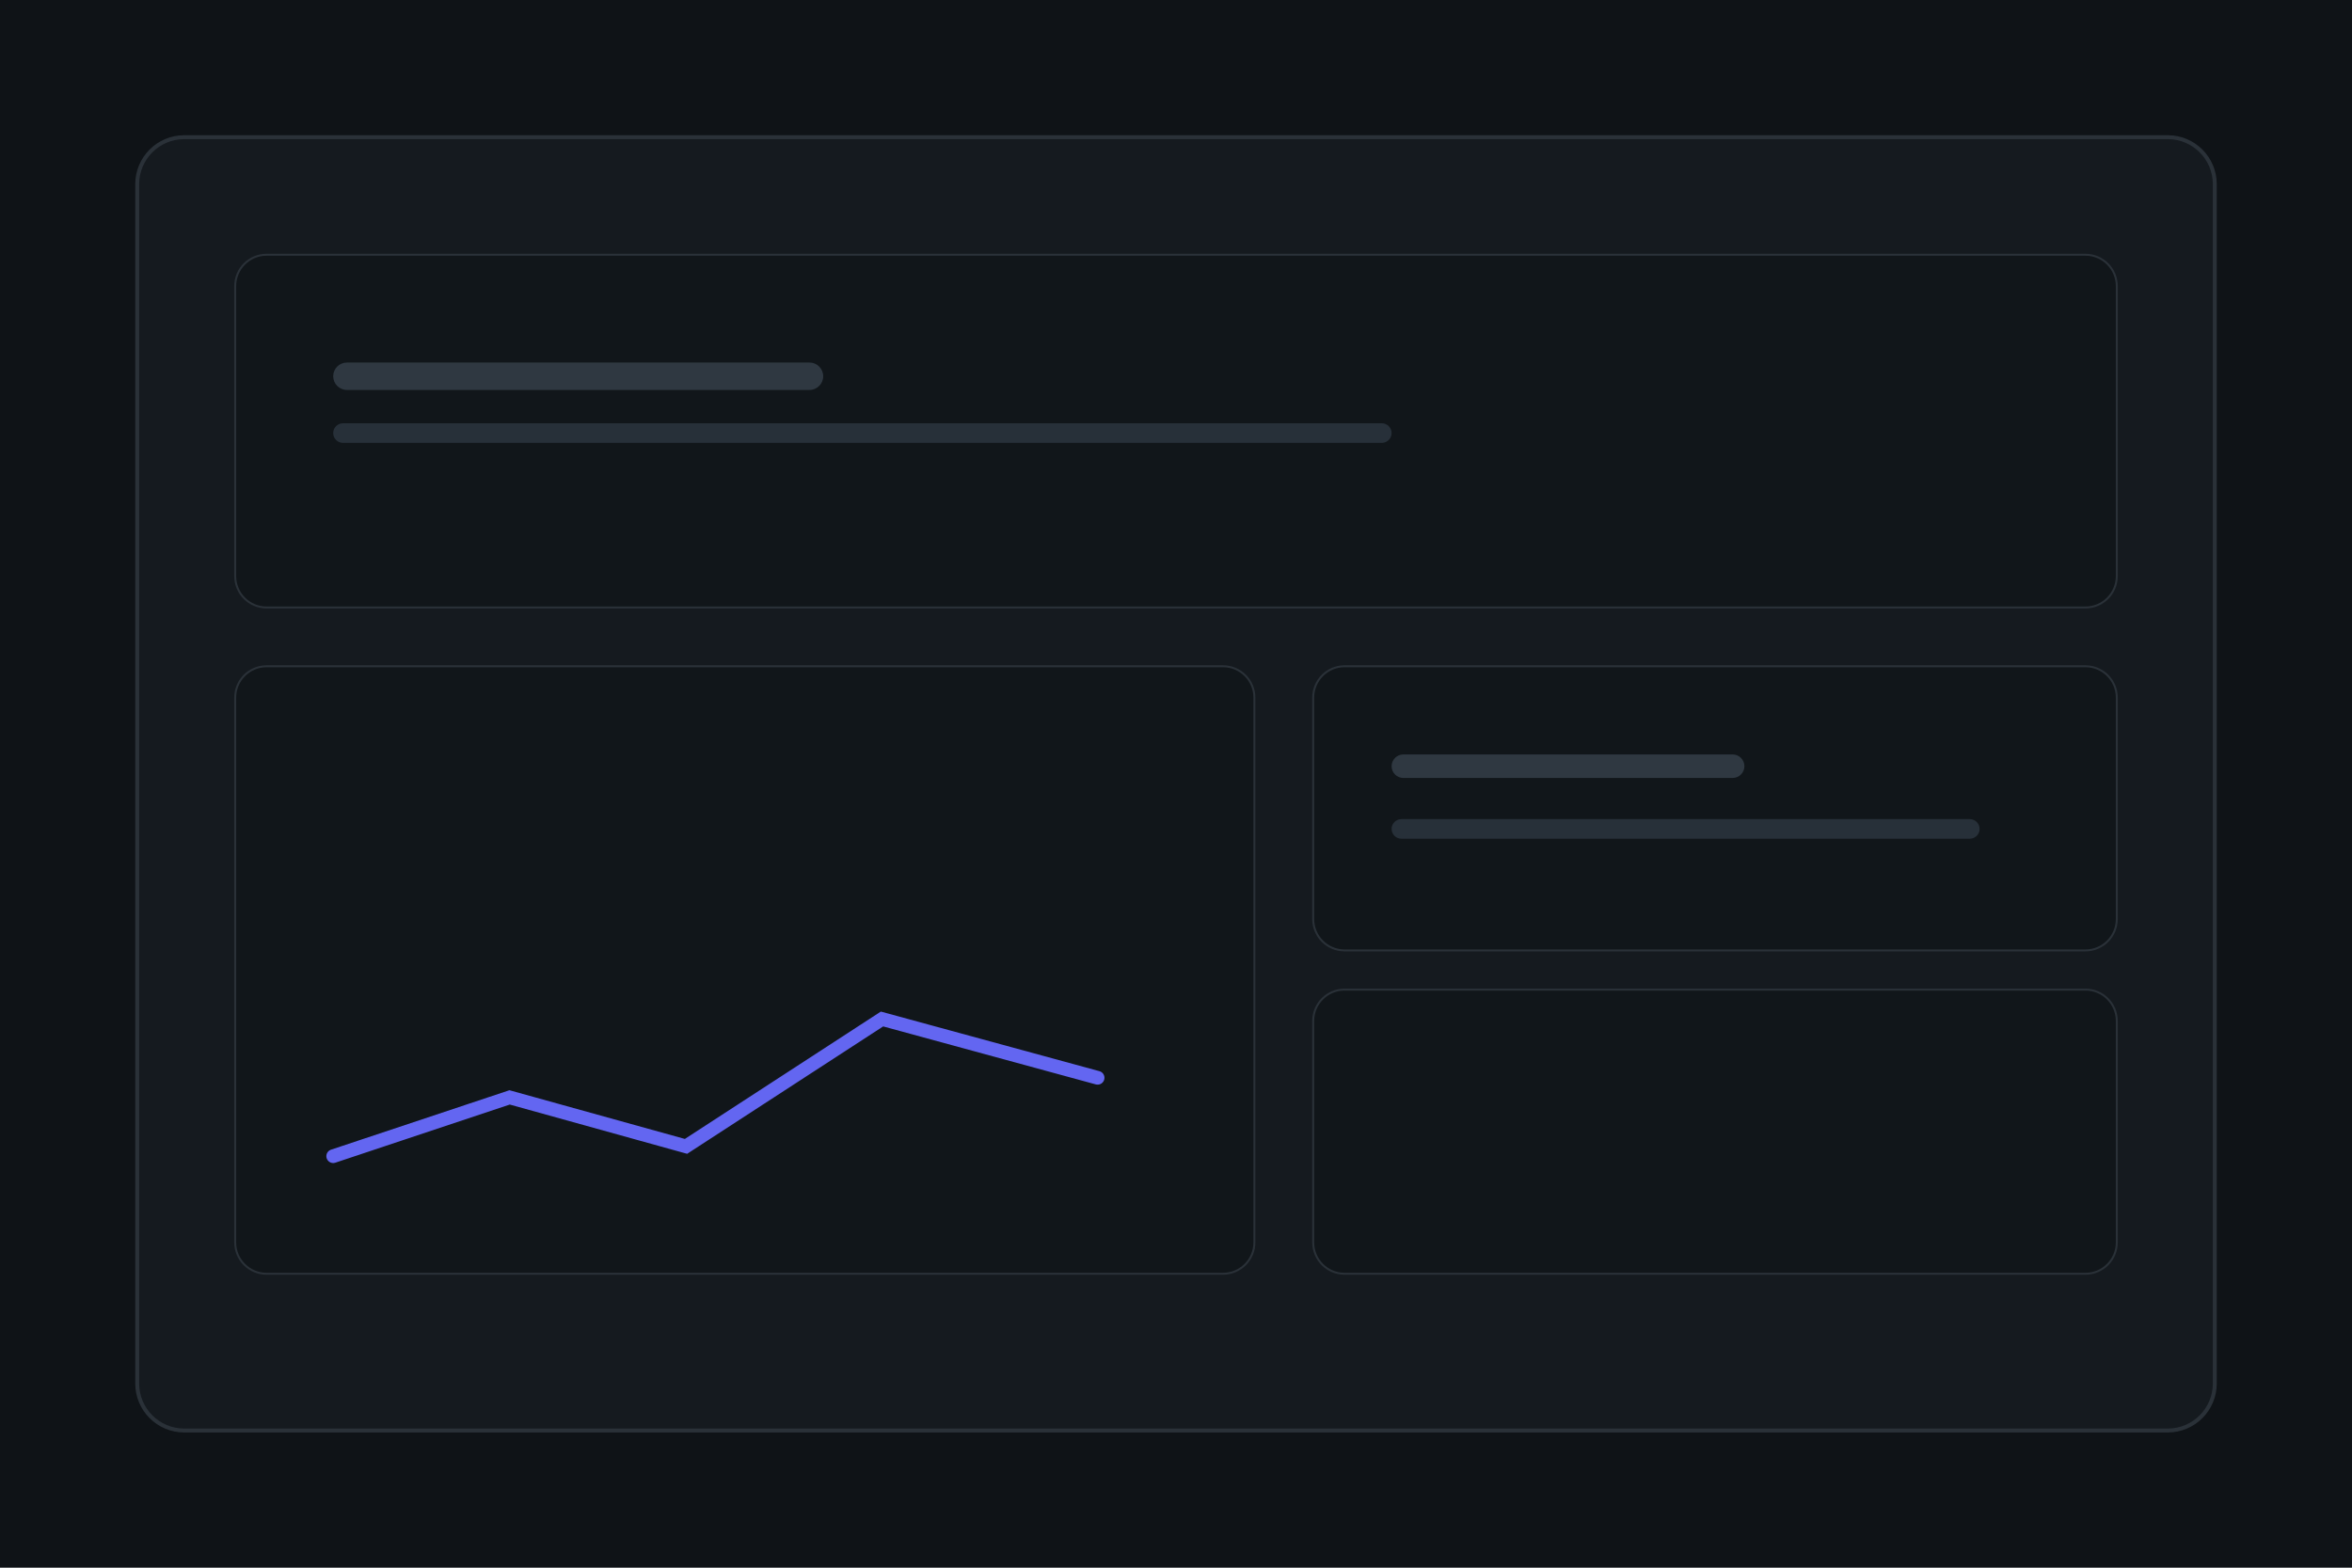
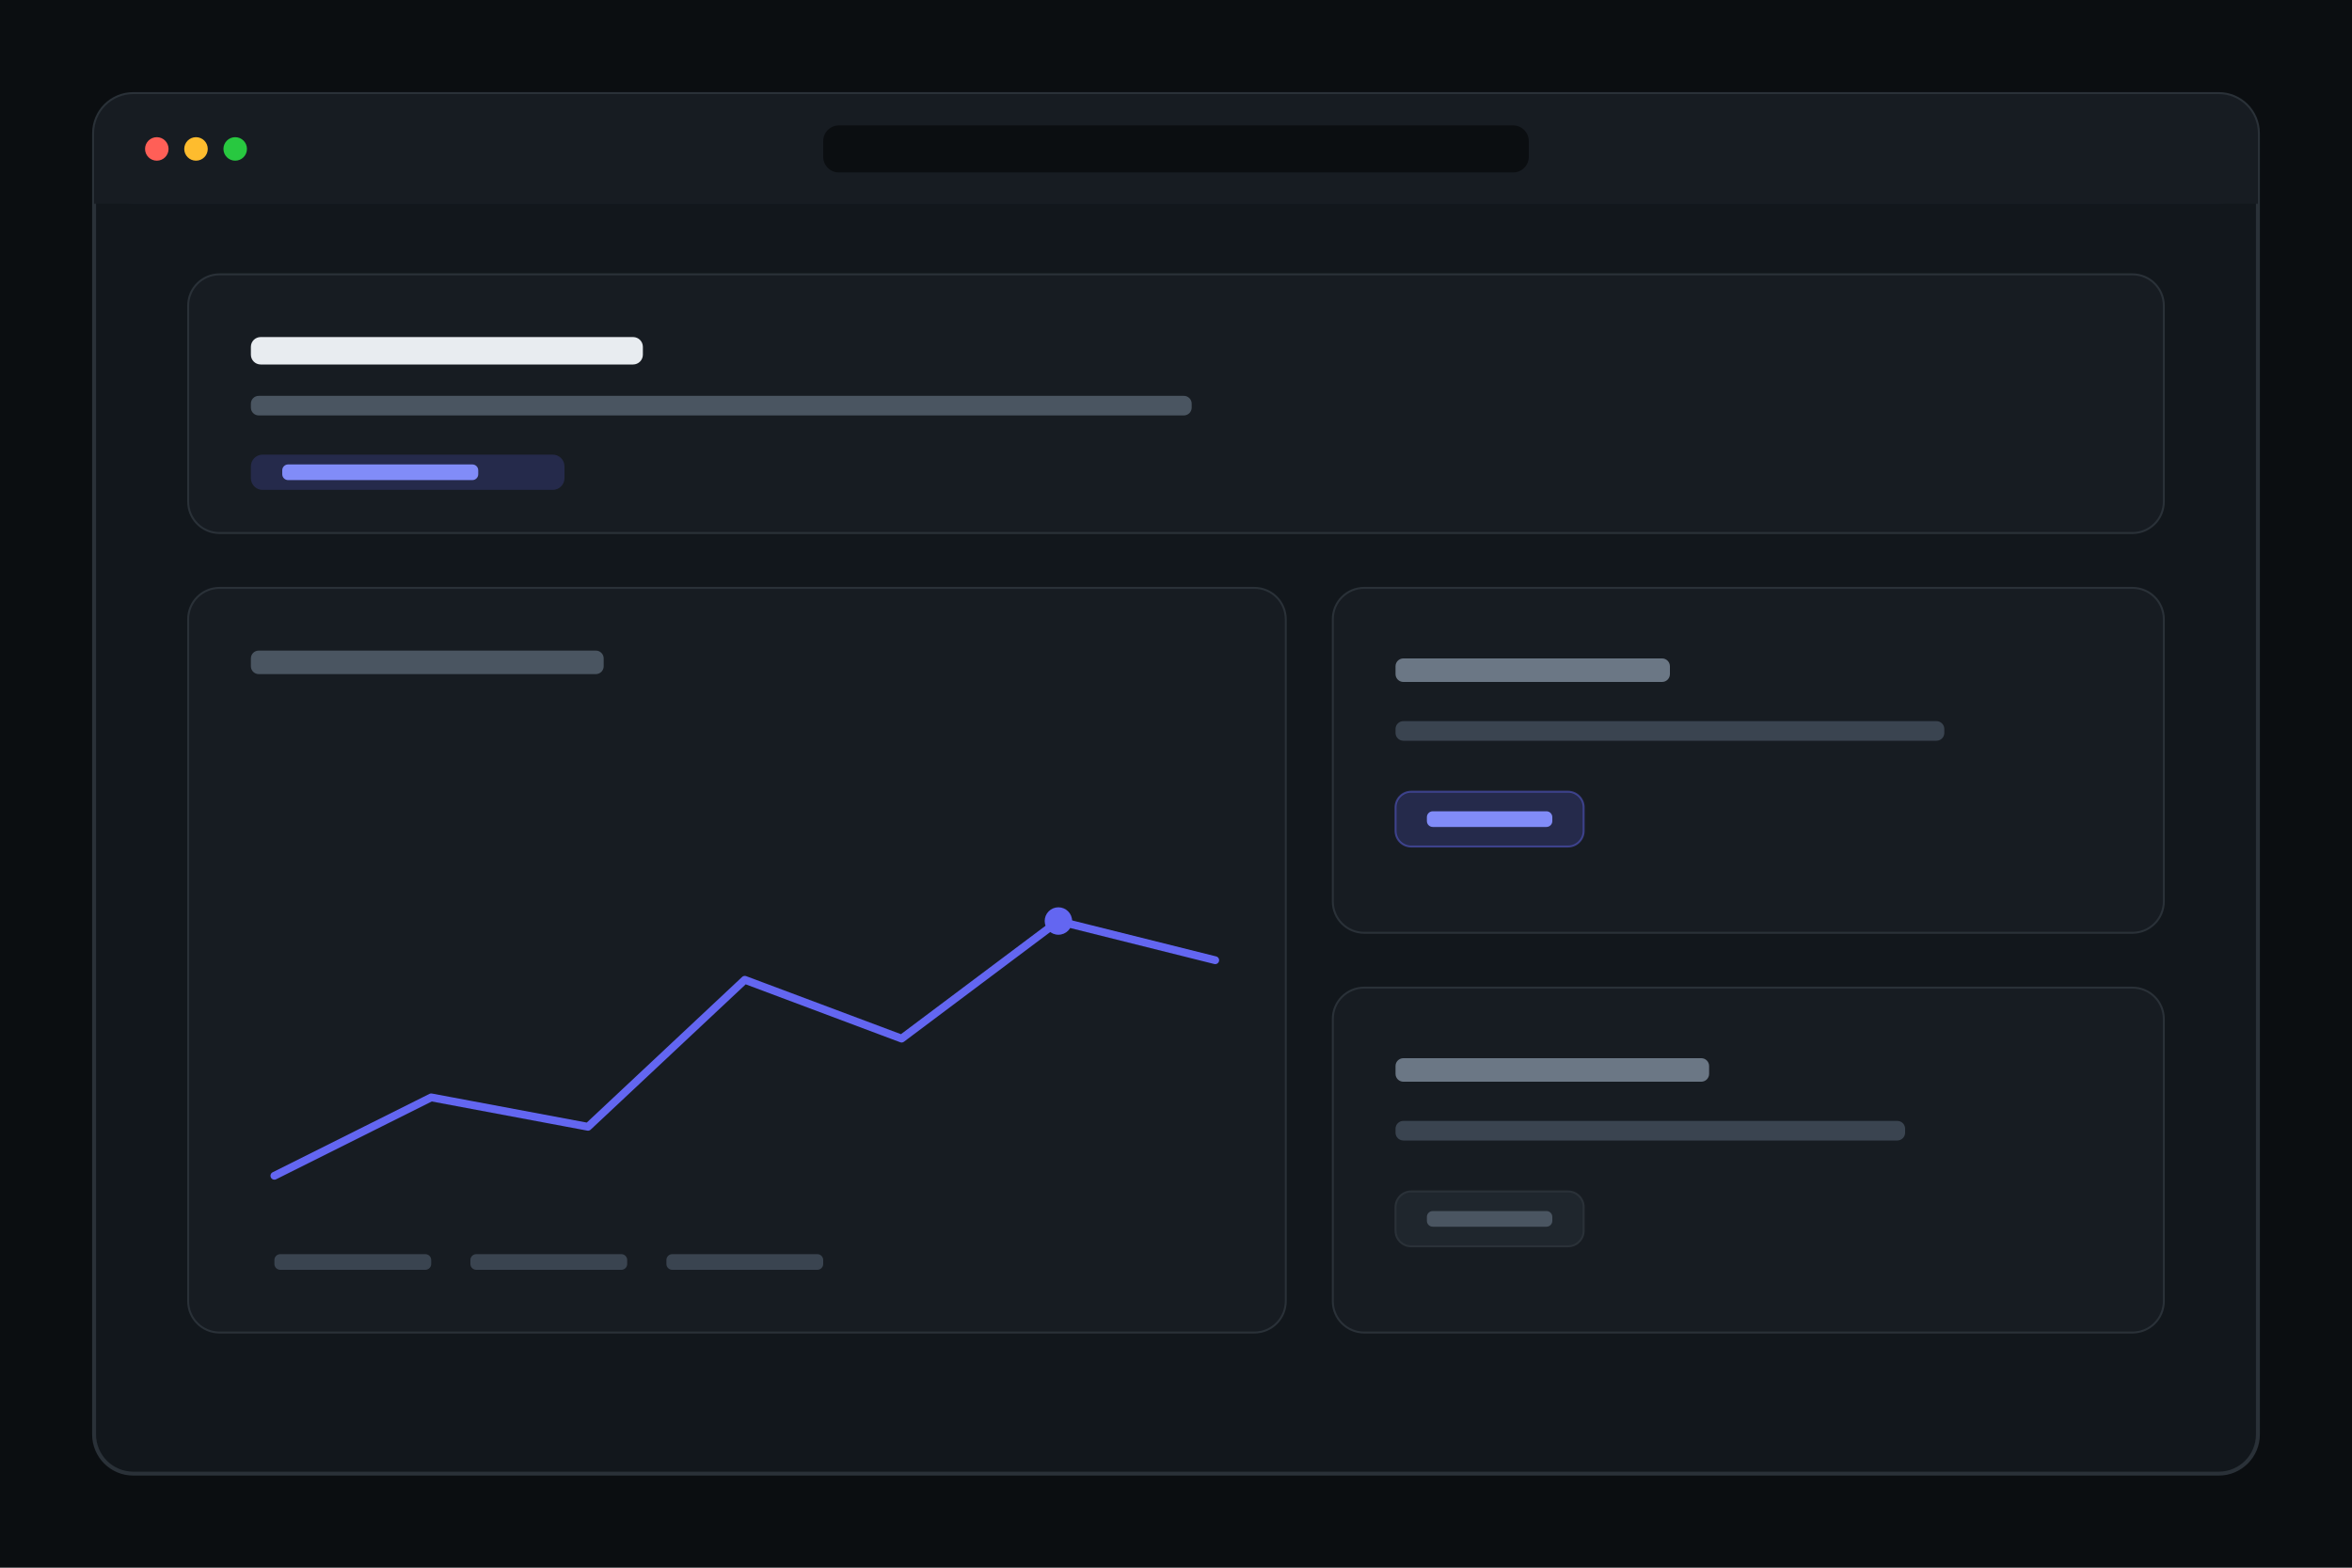
<svg xmlns="http://www.w3.org/2000/svg" width="1200" height="800" viewBox="0 0 1200 800" fill="none">
-   <rect width="1200" height="800" fill="#0F1317" />
-   <rect x="70" y="70" width="1060" height="660" rx="24" fill="#151A1F" stroke="#2A3138" stroke-width="2" />
-   <rect x="120" y="130" width="960" height="180" rx="16" fill="#11161A" stroke="#2A3138" />
-   <rect x="120" y="340" width="520" height="310" rx="16" fill="#11161A" stroke="#2A3138" />
-   <rect x="670" y="340" width="410" height="145" rx="16" fill="#11161A" stroke="#2A3138" />
-   <rect x="670" y="505" width="410" height="145" rx="16" fill="#11161A" stroke="#2A3138" />
-   <rect x="170" y="185" width="250" height="14" rx="7" fill="#2F3841" />
-   <rect x="170" y="216" width="540" height="10" rx="5" fill="#273039" />
-   <path d="M170 590L260 560L350 585L450 520L560 550" stroke="#6366F1" stroke-width="7" stroke-linecap="round" />
-   <rect x="710" y="385" width="180" height="12" rx="6" fill="#2F3841" />
-   <rect x="710" y="418" width="300" height="10" rx="5" fill="#273039" />
+   <rect width="1200" height="800" fill="#0B0E11" />
+   <rect x="48" y="48" width="1104" height="704" rx="20" fill="#12171C" stroke="#2A3138" stroke-width="2" />
+   <rect x="48" y="48" width="1104" height="56" rx="20" fill="#171C22" />
+   <rect x="48" y="84" width="1104" height="20" fill="#171C22" />
+   <circle cx="80" cy="76" r="6" fill="#FF5F57" />
+   <circle cx="100" cy="76" r="6" fill="#FEBC2E" />
+   <circle cx="120" cy="76" r="6" fill="#28C840" />
+   <rect x="420" y="64" width="360" height="24" rx="8" fill="#0B0E11" />
+   <rect x="96" y="140" width="1008" height="132" rx="16" fill="#171C22" stroke="#2A3138" />
+   <rect x="128" y="172" width="200" height="14" rx="5" fill="#E8ECF0" />
+   <rect x="128" y="202" width="480" height="10" rx="4" fill="#4A5561" />
+   <rect x="128" y="232" width="160" height="18" rx="6" fill="#6366F1" fill-opacity="0.2" />
+   <rect x="144" y="237" width="100" height="8" rx="3" fill="#818CF8" />
+   <rect x="96" y="300" width="560" height="380" rx="16" fill="#171C22" stroke="#2A3138" />
+   <rect x="128" y="332" width="180" height="12" rx="4" fill="#4A5561" />
+   <path d="M140 600 L220 560 L300 575 L380 500 L460 530 L540 470 L620 490" stroke="#6366F1" stroke-width="4" stroke-linecap="round" stroke-linejoin="round" />
+   <circle cx="540" cy="470" r="7" fill="#6366F1" />
+   <rect x="140" y="640" width="80" height="8" rx="3" fill="#3A4450" />
+   <rect x="240" y="640" width="80" height="8" rx="3" fill="#3A4450" />
+   <rect x="340" y="640" width="80" height="8" rx="3" fill="#3A4450" />
+   <rect x="680" y="300" width="424" height="176" rx="16" fill="#171C22" stroke="#2A3138" />
+   <rect x="712" y="336" width="140" height="12" rx="4" fill="#6B7785" />
+   <rect x="712" y="368" width="280" height="10" rx="4" fill="#3A4450" />
+   <rect x="712" y="404" width="96" height="28" rx="8" fill="#6366F1" fill-opacity="0.2" stroke="#6366F1" stroke-opacity="0.45" />
+   <rect x="728" y="414" width="64" height="8" rx="3" fill="#818CF8" />
+   <rect x="680" y="504" width="424" height="176" rx="16" fill="#171C22" stroke="#2A3138" />
+   <rect x="712" y="540" width="160" height="12" rx="4" fill="#6B7785" />
+   <rect x="712" y="572" width="260" height="10" rx="4" fill="#3A4450" />
+   <rect x="712" y="608" width="96" height="28" rx="8" fill="#1F262D" stroke="#2A3138" />
+   <rect x="728" y="618" width="64" height="8" rx="3" fill="#4A5561" />
</svg>
